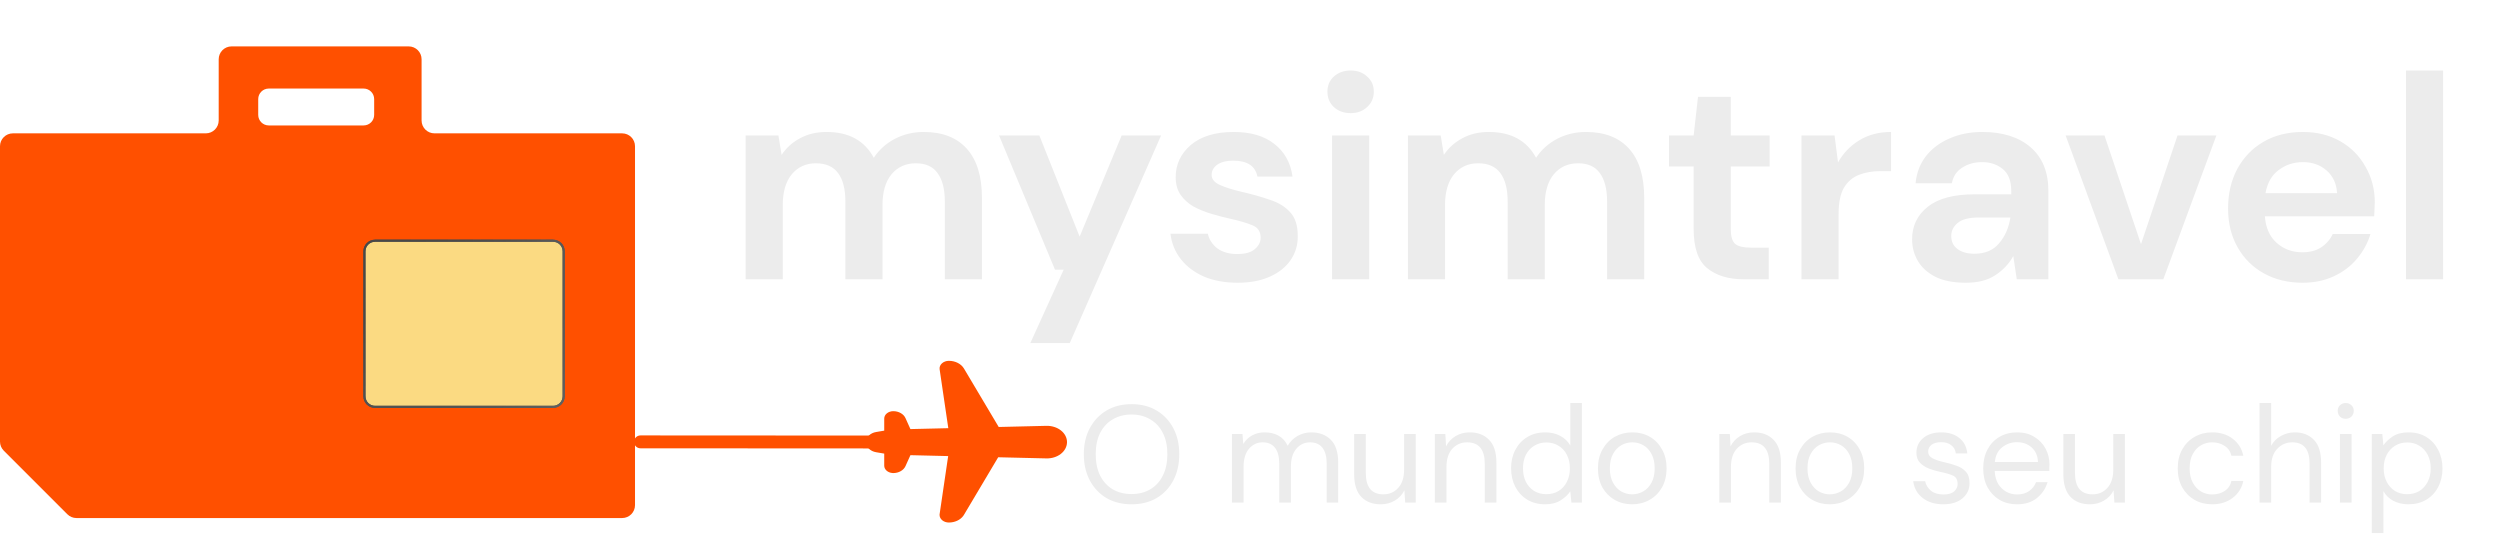
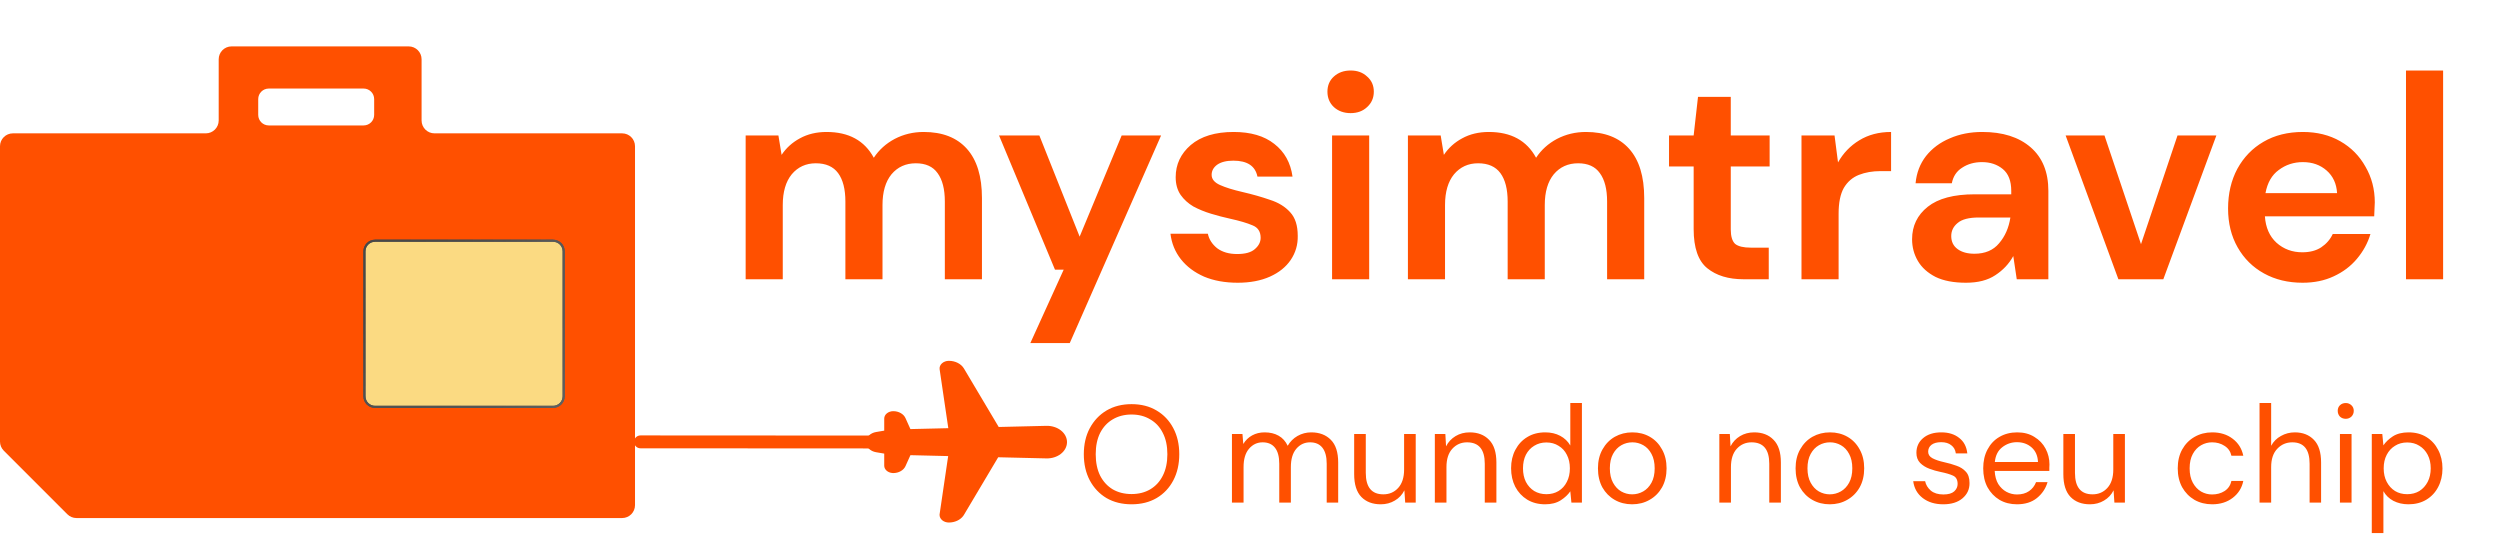
<svg xmlns="http://www.w3.org/2000/svg" width="188" height="41" viewBox="0 0 188 41" fill="none">
  <line x1="48.163" y1="33.228" x2="66.963" y2="33.239" stroke="#FF5000" stroke-width="0.969" stroke-linecap="round" />
-   <path d="M80.239 33.248C80.239 33.084 80.199 32.922 80.12 32.77C80.042 32.62 79.927 32.483 79.782 32.369C79.637 32.254 79.466 32.165 79.278 32.106C79.09 32.046 78.889 32.018 78.688 32.023L75.103 32.109L72.489 27.712C72.279 27.359 71.838 27.134 71.355 27.134C71.256 27.134 71.158 27.151 71.068 27.184C70.978 27.217 70.897 27.266 70.831 27.326C70.765 27.386 70.716 27.457 70.687 27.534C70.657 27.611 70.648 27.692 70.66 27.772L71.312 32.199L68.463 32.267L68.092 31.441C68.024 31.289 67.899 31.157 67.735 31.064C67.571 30.97 67.376 30.92 67.176 30.92C67.086 30.92 66.998 30.934 66.915 30.962C66.832 30.99 66.757 31.031 66.694 31.083C66.63 31.134 66.58 31.195 66.546 31.263C66.512 31.33 66.494 31.402 66.494 31.475V32.384L65.881 32.488C65.667 32.524 65.474 32.619 65.335 32.758C65.197 32.896 65.122 33.069 65.122 33.247C65.122 33.426 65.197 33.599 65.335 33.737C65.474 33.875 65.667 33.971 65.881 34.007L66.494 34.111V35.02C66.494 35.303 66.754 35.536 67.091 35.57L67.176 35.575C67.376 35.575 67.571 35.525 67.734 35.431C67.898 35.338 68.023 35.207 68.092 35.054L68.464 34.229L71.302 34.297L70.66 38.657C70.658 38.668 70.657 38.679 70.656 38.691L70.655 38.724C70.655 39.039 70.969 39.294 71.355 39.294C71.798 39.294 72.205 39.105 72.432 38.802L72.489 38.716L75.064 34.386L78.689 34.472C79.088 34.482 79.476 34.362 79.766 34.139C80.057 33.916 80.227 33.608 80.238 33.283L80.239 33.248Z" fill="#FF5000" />
-   <path d="M56.073 21V10.185H58.537L58.776 11.646C59.125 11.123 59.583 10.709 60.15 10.404C60.731 10.084 61.4 9.924 62.156 9.924C63.828 9.924 65.012 10.571 65.71 11.864C66.102 11.268 66.626 10.796 67.28 10.447C67.948 10.098 68.675 9.924 69.46 9.924C70.87 9.924 71.953 10.345 72.709 11.188C73.465 12.032 73.843 13.267 73.843 14.895V21H71.052V15.157C71.052 14.226 70.87 13.514 70.507 13.02C70.158 12.526 69.613 12.279 68.871 12.279C68.116 12.279 67.505 12.555 67.04 13.107C66.589 13.659 66.364 14.43 66.364 15.418V21H63.573V15.157C63.573 14.226 63.392 13.514 63.028 13.02C62.665 12.526 62.105 12.279 61.349 12.279C60.608 12.279 60.005 12.555 59.54 13.107C59.089 13.659 58.864 14.43 58.864 15.418V21H56.073ZM77.482 25.797L79.989 20.28H79.335L75.127 10.185H78.158L81.189 17.795L84.35 10.185H87.315L80.447 25.797H77.482ZM93.077 21.262C92.118 21.262 91.275 21.109 90.548 20.804C89.821 20.484 89.24 20.048 88.804 19.496C88.368 18.943 88.106 18.304 88.019 17.577H90.832C90.919 17.998 91.151 18.362 91.529 18.667C91.922 18.958 92.423 19.103 93.034 19.103C93.644 19.103 94.087 18.98 94.364 18.733C94.654 18.485 94.8 18.202 94.8 17.882C94.8 17.417 94.596 17.105 94.189 16.945C93.782 16.77 93.215 16.603 92.489 16.443C92.023 16.341 91.551 16.218 91.071 16.072C90.592 15.927 90.148 15.745 89.741 15.527C89.349 15.295 89.029 15.004 88.782 14.655C88.535 14.292 88.411 13.848 88.411 13.325C88.411 12.366 88.789 11.559 89.545 10.905C90.316 10.251 91.391 9.924 92.772 9.924C94.051 9.924 95.069 10.222 95.824 10.818C96.595 11.414 97.053 12.235 97.198 13.282H94.56C94.4 12.482 93.797 12.082 92.75 12.082C92.227 12.082 91.82 12.184 91.529 12.388C91.253 12.591 91.115 12.846 91.115 13.151C91.115 13.471 91.326 13.725 91.747 13.914C92.169 14.103 92.728 14.277 93.426 14.437C94.182 14.612 94.872 14.808 95.497 15.026C96.137 15.229 96.646 15.542 97.024 15.963C97.401 16.37 97.591 16.959 97.591 17.73C97.605 18.398 97.431 19.001 97.067 19.539C96.704 20.077 96.181 20.498 95.497 20.804C94.814 21.109 94.007 21.262 93.077 21.262ZM101.567 8.507C101.058 8.507 100.637 8.354 100.303 8.049C99.983 7.744 99.823 7.358 99.823 6.893C99.823 6.428 99.983 6.05 100.303 5.759C100.637 5.454 101.058 5.302 101.567 5.302C102.076 5.302 102.49 5.454 102.81 5.759C103.144 6.05 103.311 6.428 103.311 6.893C103.311 7.358 103.144 7.744 102.81 8.049C102.49 8.354 102.076 8.507 101.567 8.507ZM100.172 21V10.185H102.963V21H100.172ZM105.876 21V10.185H108.339L108.579 11.646C108.928 11.123 109.386 10.709 109.953 10.404C110.534 10.084 111.203 9.924 111.959 9.924C113.63 9.924 114.815 10.571 115.513 11.864C115.905 11.268 116.428 10.796 117.083 10.447C117.751 10.098 118.478 9.924 119.263 9.924C120.673 9.924 121.756 10.345 122.512 11.188C123.267 12.032 123.645 13.267 123.645 14.895V21H120.854V15.157C120.854 14.226 120.673 13.514 120.309 13.02C119.961 12.526 119.415 12.279 118.674 12.279C117.918 12.279 117.308 12.555 116.843 13.107C116.392 13.659 116.167 14.43 116.167 15.418V21H113.376V15.157C113.376 14.226 113.194 13.514 112.831 13.02C112.467 12.526 111.908 12.279 111.152 12.279C110.411 12.279 109.807 12.555 109.342 13.107C108.892 13.659 108.666 14.43 108.666 15.418V21H105.876ZM131.113 21C129.98 21 129.071 20.724 128.388 20.172C127.705 19.619 127.363 18.638 127.363 17.228V12.518H125.51V10.185H127.363L127.69 7.286H130.154V10.185H133.076V12.518H130.154V17.25C130.154 17.773 130.263 18.137 130.481 18.34C130.714 18.529 131.106 18.623 131.659 18.623H133.01V21H131.113ZM135.472 21V10.185H137.958L138.219 12.213C138.612 11.515 139.142 10.963 139.811 10.556C140.494 10.135 141.293 9.924 142.209 9.924V12.867H141.424C140.814 12.867 140.269 12.962 139.789 13.151C139.309 13.34 138.931 13.667 138.655 14.132C138.394 14.597 138.263 15.244 138.263 16.072V21H135.472ZM147.845 21.262C146.915 21.262 146.152 21.116 145.556 20.826C144.96 20.52 144.516 20.121 144.226 19.626C143.935 19.132 143.79 18.587 143.79 17.991C143.79 16.988 144.182 16.174 144.967 15.549C145.752 14.924 146.929 14.612 148.499 14.612H151.246V14.35C151.246 13.609 151.036 13.064 150.614 12.715C150.192 12.366 149.669 12.191 149.044 12.191C148.477 12.191 147.983 12.329 147.562 12.606C147.14 12.867 146.878 13.26 146.777 13.783H144.051C144.124 12.998 144.386 12.315 144.836 11.734C145.301 11.152 145.897 10.709 146.624 10.404C147.351 10.084 148.165 9.924 149.066 9.924C150.607 9.924 151.82 10.309 152.707 11.079C153.594 11.85 154.037 12.94 154.037 14.35V21H151.661L151.399 19.256C151.079 19.837 150.629 20.317 150.047 20.695C149.48 21.073 148.746 21.262 147.845 21.262ZM148.477 19.081C149.277 19.081 149.894 18.82 150.331 18.296C150.781 17.773 151.065 17.126 151.181 16.356H148.804C148.063 16.356 147.532 16.494 147.213 16.77C146.893 17.032 146.733 17.359 146.733 17.751C146.733 18.173 146.893 18.5 147.213 18.733C147.532 18.965 147.954 19.081 148.477 19.081ZM159.303 21L155.334 10.185H158.256L161.003 18.362L163.751 10.185H166.672L162.682 21H159.303ZM173.155 21.262C172.065 21.262 171.098 21.029 170.255 20.564C169.412 20.099 168.75 19.445 168.271 18.602C167.791 17.759 167.551 16.785 167.551 15.68C167.551 14.561 167.784 13.565 168.249 12.693C168.729 11.821 169.383 11.145 170.211 10.665C171.054 10.171 172.043 9.924 173.177 9.924C174.238 9.924 175.175 10.156 175.989 10.622C176.803 11.087 177.435 11.726 177.886 12.54C178.351 13.34 178.584 14.234 178.584 15.222C178.584 15.382 178.577 15.549 178.562 15.724C178.562 15.898 178.555 16.08 178.54 16.269H170.32C170.378 17.112 170.669 17.773 171.192 18.253C171.73 18.733 172.377 18.972 173.133 18.972C173.7 18.972 174.172 18.849 174.55 18.602C174.943 18.34 175.233 18.006 175.422 17.599H178.257C178.053 18.282 177.712 18.907 177.232 19.474C176.767 20.026 176.185 20.462 175.488 20.782C174.805 21.102 174.027 21.262 173.155 21.262ZM173.177 12.191C172.493 12.191 171.89 12.388 171.367 12.78C170.844 13.158 170.509 13.739 170.364 14.524H175.749C175.706 13.812 175.444 13.245 174.964 12.824C174.485 12.402 173.889 12.191 173.177 12.191ZM180.931 21V5.302H183.722V21H180.931Z" fill="#ECECEC" />
-   <path d="M85.092 37.923C84.378 37.923 83.75 37.767 83.209 37.455C82.675 37.136 82.256 36.692 81.951 36.123C81.653 35.554 81.503 34.899 81.503 34.157C81.503 33.415 81.653 32.763 81.951 32.202C82.256 31.633 82.675 31.189 83.209 30.87C83.75 30.551 84.378 30.392 85.092 30.392C85.813 30.392 86.441 30.551 86.975 30.87C87.516 31.189 87.935 31.633 88.234 32.202C88.532 32.763 88.681 33.415 88.681 34.157C88.681 34.899 88.532 35.554 88.234 36.123C87.935 36.692 87.516 37.136 86.975 37.455C86.441 37.767 85.813 37.923 85.092 37.923ZM85.092 37.153C85.626 37.153 86.094 37.035 86.496 36.799C86.906 36.556 87.221 36.213 87.443 35.769C87.672 35.319 87.786 34.781 87.786 34.157C87.786 33.533 87.672 32.999 87.443 32.555C87.221 32.111 86.906 31.771 86.496 31.536C86.094 31.293 85.626 31.172 85.092 31.172C84.558 31.172 84.087 31.293 83.677 31.536C83.275 31.771 82.96 32.111 82.731 32.555C82.509 32.999 82.398 33.533 82.398 34.157C82.398 34.781 82.509 35.319 82.731 35.769C82.96 36.213 83.275 36.556 83.677 36.799C84.087 37.035 84.558 37.153 85.092 37.153ZM92.642 37.798V32.638H93.433L93.495 33.387C93.662 33.11 93.884 32.895 94.161 32.742C94.438 32.59 94.75 32.514 95.097 32.514C95.506 32.514 95.856 32.597 96.148 32.763C96.446 32.93 96.675 33.183 96.834 33.523C97.015 33.211 97.261 32.964 97.573 32.784C97.892 32.604 98.235 32.514 98.603 32.514C99.22 32.514 99.712 32.701 100.08 33.075C100.447 33.443 100.631 34.011 100.631 34.781V37.798H99.768V34.875C99.768 34.341 99.66 33.939 99.445 33.668C99.23 33.398 98.922 33.263 98.519 33.263C98.103 33.263 97.757 33.425 97.479 33.751C97.209 34.07 97.074 34.528 97.074 35.124V37.798H96.2V34.875C96.2 34.341 96.092 33.939 95.877 33.668C95.662 33.398 95.354 33.263 94.952 33.263C94.542 33.263 94.199 33.425 93.922 33.751C93.651 34.07 93.516 34.528 93.516 35.124V37.798H92.642ZM103.83 37.923C103.22 37.923 102.734 37.739 102.374 37.371C102.013 36.997 101.833 36.425 101.833 35.655V32.638H102.707V35.561C102.707 36.636 103.147 37.174 104.028 37.174C104.479 37.174 104.85 37.014 105.141 36.695C105.439 36.369 105.588 35.908 105.588 35.312V32.638H106.462V37.798H105.671L105.609 36.872C105.449 37.198 105.21 37.455 104.891 37.642C104.579 37.829 104.225 37.923 103.83 37.923ZM107.9 37.798V32.638H108.691L108.743 33.564C108.909 33.238 109.148 32.982 109.46 32.794C109.773 32.607 110.126 32.514 110.521 32.514C111.132 32.514 111.617 32.701 111.978 33.075C112.345 33.443 112.529 34.011 112.529 34.781V37.798H111.655V34.875C111.655 33.8 111.211 33.263 110.324 33.263C109.88 33.263 109.509 33.425 109.211 33.751C108.92 34.07 108.774 34.528 108.774 35.124V37.798H107.9ZM116.193 37.923C115.68 37.923 115.229 37.805 114.841 37.569C114.46 37.333 114.162 37.011 113.947 36.602C113.738 36.193 113.634 35.728 113.634 35.208C113.634 34.688 113.742 34.226 113.957 33.824C114.172 33.415 114.47 33.096 114.852 32.867C115.233 32.632 115.684 32.514 116.204 32.514C116.627 32.514 117.001 32.6 117.327 32.774C117.653 32.947 117.906 33.19 118.087 33.502V30.308H118.96V37.798H118.17L118.087 36.945C117.92 37.194 117.681 37.42 117.369 37.621C117.057 37.822 116.665 37.923 116.193 37.923ZM116.287 37.163C116.634 37.163 116.939 37.084 117.202 36.924C117.473 36.758 117.681 36.529 117.827 36.237C117.979 35.946 118.055 35.606 118.055 35.218C118.055 34.83 117.979 34.49 117.827 34.199C117.681 33.907 117.473 33.682 117.202 33.523C116.939 33.356 116.634 33.273 116.287 33.273C115.947 33.273 115.642 33.356 115.372 33.523C115.108 33.682 114.9 33.907 114.747 34.199C114.602 34.49 114.529 34.83 114.529 35.218C114.529 35.606 114.602 35.946 114.747 36.237C114.9 36.529 115.108 36.758 115.372 36.924C115.642 37.084 115.947 37.163 116.287 37.163ZM122.736 37.923C122.25 37.923 121.813 37.812 121.425 37.59C121.037 37.368 120.728 37.056 120.499 36.654C120.277 36.245 120.166 35.766 120.166 35.218C120.166 34.67 120.281 34.195 120.51 33.793C120.738 33.384 121.047 33.068 121.435 32.846C121.831 32.624 122.271 32.514 122.756 32.514C123.242 32.514 123.679 32.624 124.067 32.846C124.455 33.068 124.761 33.384 124.982 33.793C125.211 34.195 125.326 34.67 125.326 35.218C125.326 35.766 125.211 36.245 124.982 36.654C124.754 37.056 124.442 37.368 124.046 37.59C123.658 37.812 123.221 37.923 122.736 37.923ZM122.736 37.174C123.034 37.174 123.311 37.101 123.568 36.955C123.824 36.81 124.032 36.591 124.192 36.3C124.351 36.009 124.431 35.648 124.431 35.218C124.431 34.788 124.351 34.428 124.192 34.136C124.039 33.845 123.835 33.627 123.578 33.481C123.322 33.335 123.048 33.263 122.756 33.263C122.458 33.263 122.181 33.335 121.924 33.481C121.668 33.627 121.46 33.845 121.3 34.136C121.141 34.428 121.061 34.788 121.061 35.218C121.061 35.648 121.141 36.009 121.3 36.3C121.46 36.591 121.664 36.81 121.914 36.955C122.17 37.101 122.444 37.174 122.736 37.174ZM129.294 37.798V32.638H130.084L130.136 33.564C130.303 33.238 130.542 32.982 130.854 32.794C131.166 32.607 131.52 32.514 131.915 32.514C132.525 32.514 133.011 32.701 133.371 33.075C133.739 33.443 133.923 34.011 133.923 34.781V37.798H133.049V34.875C133.049 33.8 132.605 33.263 131.717 33.263C131.273 33.263 130.902 33.425 130.604 33.751C130.313 34.07 130.167 34.528 130.167 35.124V37.798H129.294ZM137.597 37.923C137.112 37.923 136.675 37.812 136.287 37.59C135.898 37.368 135.59 37.056 135.361 36.654C135.139 36.245 135.028 35.766 135.028 35.218C135.028 34.67 135.142 34.195 135.371 33.793C135.6 33.384 135.909 33.068 136.297 32.846C136.692 32.624 137.133 32.514 137.618 32.514C138.104 32.514 138.54 32.624 138.929 32.846C139.317 33.068 139.622 33.384 139.844 33.793C140.073 34.195 140.187 34.67 140.187 35.218C140.187 35.766 140.073 36.245 139.844 36.654C139.615 37.056 139.303 37.368 138.908 37.59C138.52 37.812 138.083 37.923 137.597 37.923ZM137.597 37.174C137.895 37.174 138.173 37.101 138.429 36.955C138.686 36.81 138.894 36.591 139.054 36.3C139.213 36.009 139.293 35.648 139.293 35.218C139.293 34.788 139.213 34.428 139.054 34.136C138.901 33.845 138.696 33.627 138.44 33.481C138.183 33.335 137.909 33.263 137.618 33.263C137.32 33.263 137.042 33.335 136.786 33.481C136.529 33.627 136.321 33.845 136.162 34.136C136.002 34.428 135.923 34.788 135.923 35.218C135.923 35.648 136.002 36.009 136.162 36.3C136.321 36.591 136.526 36.81 136.776 36.955C137.032 37.101 137.306 37.174 137.597 37.174ZM146.132 37.923C145.514 37.923 145.001 37.767 144.592 37.455C144.183 37.142 143.944 36.719 143.874 36.185H144.769C144.824 36.456 144.967 36.692 145.195 36.893C145.431 37.087 145.747 37.184 146.142 37.184C146.51 37.184 146.78 37.108 146.953 36.955C147.127 36.796 147.213 36.608 147.213 36.394C147.213 36.081 147.099 35.873 146.87 35.769C146.648 35.665 146.333 35.572 145.924 35.489C145.646 35.433 145.369 35.353 145.091 35.249C144.814 35.145 144.582 35 144.395 34.812C144.207 34.618 144.114 34.365 144.114 34.053C144.114 33.602 144.28 33.235 144.613 32.95C144.953 32.659 145.41 32.514 145.986 32.514C146.534 32.514 146.981 32.652 147.328 32.93C147.682 33.2 147.886 33.588 147.942 34.095H147.078C147.044 33.831 146.929 33.627 146.735 33.481C146.548 33.328 146.295 33.252 145.976 33.252C145.664 33.252 145.421 33.318 145.247 33.45C145.081 33.581 144.998 33.755 144.998 33.97C144.998 34.178 145.105 34.341 145.32 34.459C145.542 34.577 145.84 34.677 146.215 34.76C146.534 34.83 146.836 34.916 147.12 35.02C147.411 35.118 147.647 35.267 147.827 35.468C148.014 35.662 148.108 35.946 148.108 36.321C148.115 36.785 147.938 37.17 147.578 37.475C147.224 37.774 146.742 37.923 146.132 37.923ZM151.676 37.923C151.184 37.923 150.747 37.812 150.365 37.59C149.984 37.361 149.682 37.045 149.46 36.643C149.245 36.241 149.138 35.766 149.138 35.218C149.138 34.677 149.245 34.206 149.46 33.803C149.675 33.394 149.974 33.079 150.355 32.857C150.743 32.628 151.191 32.514 151.697 32.514C152.196 32.514 152.626 32.628 152.987 32.857C153.354 33.079 153.635 33.373 153.829 33.741C154.023 34.109 154.121 34.504 154.121 34.927C154.121 35.003 154.117 35.079 154.11 35.156C154.11 35.232 154.11 35.319 154.11 35.416H150.001C150.022 35.811 150.112 36.14 150.272 36.404C150.438 36.661 150.643 36.855 150.885 36.986C151.135 37.118 151.399 37.184 151.676 37.184C152.037 37.184 152.338 37.101 152.581 36.934C152.824 36.768 153.001 36.543 153.112 36.258H153.975C153.836 36.737 153.569 37.136 153.174 37.455C152.786 37.767 152.286 37.923 151.676 37.923ZM151.676 33.252C151.26 33.252 150.889 33.38 150.563 33.637C150.244 33.887 150.06 34.254 150.012 34.74H153.257C153.236 34.275 153.077 33.911 152.779 33.647C152.48 33.384 152.113 33.252 151.676 33.252ZM157.161 37.923C156.551 37.923 156.066 37.739 155.705 37.371C155.345 36.997 155.164 36.425 155.164 35.655V32.638H156.038V35.561C156.038 36.636 156.478 37.174 157.359 37.174C157.81 37.174 158.181 37.014 158.472 36.695C158.77 36.369 158.919 35.908 158.919 35.312V32.638H159.793V37.798H159.003L158.94 36.872C158.781 37.198 158.541 37.455 158.222 37.642C157.91 37.829 157.557 37.923 157.161 37.923ZM166.356 37.923C165.864 37.923 165.42 37.812 165.025 37.59C164.636 37.361 164.328 37.045 164.099 36.643C163.877 36.234 163.766 35.759 163.766 35.218C163.766 34.677 163.877 34.206 164.099 33.803C164.328 33.394 164.636 33.079 165.025 32.857C165.42 32.628 165.864 32.514 166.356 32.514C166.966 32.514 167.479 32.673 167.896 32.992C168.319 33.311 168.586 33.737 168.697 34.272H167.802C167.733 33.953 167.563 33.706 167.292 33.533C167.022 33.353 166.706 33.263 166.346 33.263C166.054 33.263 165.78 33.335 165.524 33.481C165.267 33.627 165.059 33.845 164.9 34.136C164.74 34.428 164.66 34.788 164.66 35.218C164.66 35.648 164.74 36.009 164.9 36.3C165.059 36.591 165.267 36.813 165.524 36.966C165.78 37.111 166.054 37.184 166.346 37.184C166.706 37.184 167.022 37.097 167.292 36.924C167.563 36.744 167.733 36.491 167.802 36.165H168.697C168.593 36.685 168.329 37.108 167.906 37.434C167.483 37.76 166.966 37.923 166.356 37.923ZM169.917 37.798V30.308H170.791V33.523C170.964 33.204 171.21 32.957 171.529 32.784C171.848 32.604 172.195 32.514 172.569 32.514C173.166 32.514 173.644 32.701 174.005 33.075C174.365 33.443 174.546 34.011 174.546 34.781V37.798H173.682V34.875C173.682 33.8 173.249 33.263 172.382 33.263C171.931 33.263 171.553 33.425 171.248 33.751C170.943 34.07 170.791 34.528 170.791 35.124V37.798H169.917ZM176.4 31.494C176.227 31.494 176.081 31.439 175.963 31.328C175.852 31.21 175.797 31.064 175.797 30.891C175.797 30.724 175.852 30.586 175.963 30.475C176.081 30.364 176.227 30.308 176.4 30.308C176.567 30.308 176.709 30.364 176.827 30.475C176.944 30.586 177.003 30.724 177.003 30.891C177.003 31.064 176.944 31.21 176.827 31.328C176.709 31.439 176.567 31.494 176.4 31.494ZM175.963 37.798V32.638H176.837V37.798H175.963ZM178.358 40.086V32.638H179.149L179.232 33.491C179.399 33.242 179.634 33.016 179.94 32.815C180.252 32.614 180.647 32.514 181.125 32.514C181.639 32.514 182.086 32.632 182.467 32.867C182.849 33.103 183.143 33.425 183.351 33.835C183.566 34.244 183.674 34.708 183.674 35.228C183.674 35.749 183.566 36.213 183.351 36.622C183.143 37.025 182.845 37.344 182.457 37.579C182.075 37.808 181.628 37.923 181.115 37.923C180.692 37.923 180.314 37.836 179.981 37.663C179.655 37.489 179.406 37.246 179.232 36.934V40.086H178.358ZM181.021 37.163C181.368 37.163 181.673 37.084 181.937 36.924C182.2 36.758 182.408 36.529 182.561 36.237C182.713 35.946 182.79 35.606 182.79 35.218C182.79 34.83 182.713 34.49 182.561 34.199C182.408 33.907 182.2 33.682 181.937 33.523C181.673 33.356 181.368 33.273 181.021 33.273C180.675 33.273 180.369 33.356 180.106 33.523C179.842 33.682 179.634 33.907 179.482 34.199C179.329 34.49 179.253 34.83 179.253 35.218C179.253 35.606 179.329 35.946 179.482 36.237C179.634 36.529 179.842 36.758 180.106 36.924C180.369 37.084 180.675 37.163 181.021 37.163Z" fill="#ECECEC" />
+   <path d="M80.239 33.248C80.239 33.084 80.199 32.922 80.12 32.77C80.041 32.62 79.927 32.483 79.782 32.369C79.637 32.254 79.466 32.165 79.278 32.106C79.09 32.046 78.889 32.018 78.688 32.023L75.103 32.109L72.489 27.712C72.279 27.359 71.838 27.134 71.355 27.134C71.256 27.134 71.158 27.151 71.068 27.184C70.978 27.217 70.897 27.266 70.831 27.326C70.765 27.386 70.716 27.457 70.687 27.534C70.657 27.611 70.648 27.692 70.66 27.772L71.312 32.199L68.463 32.267L68.092 31.441C68.024 31.289 67.899 31.157 67.735 31.064C67.571 30.97 67.376 30.92 67.176 30.92C67.086 30.92 66.998 30.934 66.915 30.962C66.832 30.99 66.757 31.031 66.694 31.083C66.63 31.134 66.58 31.195 66.546 31.263C66.512 31.33 66.494 31.402 66.494 31.475V32.384L65.881 32.488C65.666 32.524 65.474 32.619 65.335 32.758C65.197 32.896 65.122 33.069 65.122 33.247C65.122 33.426 65.197 33.599 65.335 33.737C65.474 33.875 65.666 33.971 65.881 34.007L66.494 34.111V35.02C66.494 35.303 66.754 35.536 67.09 35.57L67.176 35.575C67.376 35.575 67.571 35.525 67.734 35.431C67.898 35.338 68.023 35.207 68.092 35.054L68.464 34.229L71.302 34.297L70.66 38.657C70.658 38.668 70.657 38.679 70.656 38.691L70.655 38.724C70.655 39.039 70.969 39.294 71.355 39.294C71.798 39.294 72.205 39.105 72.432 38.802L72.489 38.716L75.064 34.386L78.689 34.472C79.088 34.482 79.476 34.362 79.766 34.139C80.057 33.916 80.227 33.608 80.238 33.283L80.239 33.248Z" fill="#FF5000" />
+   <path d="M56.073 21V10.185H58.536L58.776 11.646C59.125 11.123 59.583 10.709 60.15 10.404C60.731 10.084 61.4 9.924 62.156 9.924C63.828 9.924 65.012 10.571 65.71 11.864C66.102 11.268 66.626 10.796 67.28 10.447C67.948 10.098 68.675 9.924 69.46 9.924C70.87 9.924 71.953 10.345 72.709 11.188C73.465 12.032 73.843 13.267 73.843 14.895V21H71.052V15.157C71.052 14.226 70.87 13.514 70.507 13.02C70.158 12.526 69.613 12.279 68.871 12.279C68.115 12.279 67.505 12.555 67.04 13.107C66.589 13.659 66.364 14.43 66.364 15.418V21H63.573V15.157C63.573 14.226 63.391 13.514 63.028 13.02C62.665 12.526 62.105 12.279 61.349 12.279C60.608 12.279 60.005 12.555 59.539 13.107C59.089 13.659 58.864 14.43 58.864 15.418V21H56.073ZM77.482 25.797L79.989 20.28H79.335L75.127 10.185H78.158L81.189 17.795L84.35 10.185H87.315L80.447 25.797H77.482ZM93.077 21.262C92.118 21.262 91.275 21.109 90.548 20.804C89.821 20.484 89.24 20.048 88.804 19.496C88.368 18.943 88.106 18.304 88.019 17.577H90.831C90.919 17.998 91.151 18.362 91.529 18.667C91.921 18.958 92.423 19.103 93.034 19.103C93.644 19.103 94.087 18.98 94.364 18.733C94.654 18.485 94.8 18.202 94.8 17.882C94.8 17.417 94.596 17.105 94.189 16.945C93.782 16.77 93.215 16.603 92.488 16.443C92.023 16.341 91.551 16.218 91.071 16.072C90.591 15.927 90.148 15.745 89.741 15.527C89.349 15.295 89.029 15.004 88.782 14.655C88.535 14.292 88.411 13.848 88.411 13.325C88.411 12.366 88.789 11.559 89.545 10.905C90.315 10.251 91.391 9.924 92.772 9.924C94.051 9.924 95.069 10.222 95.824 10.818C96.595 11.414 97.053 12.235 97.198 13.282H94.56C94.4 12.482 93.797 12.082 92.75 12.082C92.227 12.082 91.82 12.184 91.529 12.388C91.253 12.591 91.115 12.846 91.115 13.151C91.115 13.471 91.326 13.725 91.747 13.914C92.169 14.103 92.728 14.277 93.426 14.437C94.182 14.612 94.872 14.808 95.497 15.026C96.137 15.229 96.646 15.542 97.023 15.963C97.401 16.37 97.59 16.959 97.59 17.73C97.605 18.398 97.43 19.001 97.067 19.539C96.704 20.077 96.18 20.498 95.497 20.804C94.814 21.109 94.007 21.262 93.077 21.262ZM101.567 8.507C101.058 8.507 100.637 8.354 100.303 8.049C99.983 7.744 99.823 7.358 99.823 6.893C99.823 6.428 99.983 6.05 100.303 5.759C100.637 5.454 101.058 5.302 101.567 5.302C102.076 5.302 102.49 5.454 102.81 5.759C103.144 6.05 103.311 6.428 103.311 6.893C103.311 7.358 103.144 7.744 102.81 8.049C102.49 8.354 102.076 8.507 101.567 8.507ZM100.172 21V10.185H102.963V21H100.172ZM105.875 21V10.185H108.339L108.579 11.646C108.928 11.123 109.386 10.709 109.953 10.404C110.534 10.084 111.203 9.924 111.959 9.924C113.63 9.924 114.815 10.571 115.513 11.864C115.905 11.268 116.428 10.796 117.082 10.447C117.751 10.098 118.478 9.924 119.263 9.924C120.673 9.924 121.756 10.345 122.511 11.188C123.267 12.032 123.645 13.267 123.645 14.895V21H120.854V15.157C120.854 14.226 120.673 13.514 120.309 13.02C119.96 12.526 119.415 12.279 118.674 12.279C117.918 12.279 117.308 12.555 116.843 13.107C116.392 13.659 116.167 14.43 116.167 15.418V21H113.376V15.157C113.376 14.226 113.194 13.514 112.831 13.02C112.467 12.526 111.908 12.279 111.152 12.279C110.411 12.279 109.807 12.555 109.342 13.107C108.892 13.659 108.666 14.43 108.666 15.418V21H105.875ZM131.113 21C129.98 21 129.071 20.724 128.388 20.172C127.705 19.619 127.363 18.638 127.363 17.228V12.518H125.51V10.185H127.363L127.69 7.286H130.154V10.185H133.076V12.518H130.154V17.25C130.154 17.773 130.263 18.137 130.481 18.34C130.714 18.529 131.106 18.623 131.658 18.623H133.01V21H131.113ZM135.472 21V10.185H137.957L138.219 12.213C138.611 11.515 139.142 10.963 139.811 10.556C140.494 10.135 141.293 9.924 142.209 9.924V12.867H141.424C140.814 12.867 140.269 12.962 139.789 13.151C139.309 13.34 138.931 13.667 138.655 14.132C138.393 14.597 138.263 15.244 138.263 16.072V21H135.472ZM147.845 21.262C146.915 21.262 146.151 21.116 145.556 20.826C144.96 20.52 144.516 20.121 144.226 19.626C143.935 19.132 143.789 18.587 143.789 17.991C143.789 16.988 144.182 16.174 144.967 15.549C145.752 14.924 146.929 14.612 148.499 14.612H151.246V14.35C151.246 13.609 151.035 13.064 150.614 12.715C150.192 12.366 149.669 12.191 149.044 12.191C148.477 12.191 147.983 12.329 147.561 12.606C147.14 12.867 146.878 13.26 146.776 13.783H144.051C144.124 12.998 144.385 12.315 144.836 11.734C145.301 11.152 145.897 10.709 146.624 10.404C147.351 10.084 148.165 9.924 149.066 9.924C150.607 9.924 151.82 10.309 152.707 11.079C153.594 11.85 154.037 12.94 154.037 14.35V21H151.66L151.399 19.256C151.079 19.837 150.628 20.317 150.047 20.695C149.48 21.073 148.746 21.262 147.845 21.262ZM148.477 19.081C149.277 19.081 149.894 18.82 150.33 18.296C150.781 17.773 151.064 17.126 151.181 16.356H148.804C148.063 16.356 147.532 16.494 147.213 16.77C146.893 17.032 146.733 17.359 146.733 17.751C146.733 18.173 146.893 18.5 147.213 18.733C147.532 18.965 147.954 19.081 148.477 19.081ZM159.303 21L155.334 10.185H158.256L161.003 18.362L163.75 10.185H166.672L162.682 21H159.303ZM173.155 21.262C172.064 21.262 171.098 21.029 170.255 20.564C169.412 20.099 168.75 19.445 168.271 18.602C167.791 17.759 167.551 16.785 167.551 15.68C167.551 14.561 167.784 13.565 168.249 12.693C168.729 11.821 169.383 11.145 170.211 10.665C171.054 10.171 172.043 9.924 173.176 9.924C174.238 9.924 175.175 10.156 175.989 10.622C176.803 11.087 177.435 11.726 177.886 12.54C178.351 13.34 178.584 14.234 178.584 15.222C178.584 15.382 178.576 15.549 178.562 15.724C178.562 15.898 178.555 16.08 178.54 16.269H170.32C170.378 17.112 170.669 17.773 171.192 18.253C171.73 18.733 172.377 18.972 173.133 18.972C173.7 18.972 174.172 18.849 174.55 18.602C174.942 18.34 175.233 18.006 175.422 17.599H178.257C178.053 18.282 177.712 18.907 177.232 19.474C176.767 20.026 176.185 20.462 175.488 20.782C174.804 21.102 174.027 21.262 173.155 21.262ZM173.176 12.191C172.493 12.191 171.89 12.388 171.367 12.78C170.843 13.158 170.509 13.739 170.364 14.524H175.749C175.706 13.812 175.444 13.245 174.964 12.824C174.485 12.402 173.889 12.191 173.176 12.191ZM180.931 21V5.302H183.722V21H180.931Z" fill="#FF5000" />
+   <path d="M85.092 37.923C84.378 37.923 83.75 37.767 83.209 37.455C82.675 37.136 82.256 36.692 81.951 36.123C81.652 35.554 81.503 34.899 81.503 34.157C81.503 33.415 81.652 32.763 81.951 32.202C82.256 31.633 82.675 31.189 83.209 30.87C83.75 30.551 84.378 30.392 85.092 30.392C85.813 30.392 86.441 30.551 86.975 30.87C87.516 31.189 87.935 31.633 88.234 32.202C88.532 32.763 88.681 33.415 88.681 34.157C88.681 34.899 88.532 35.554 88.234 36.123C87.935 36.692 87.516 37.136 86.975 37.455C86.441 37.767 85.813 37.923 85.092 37.923ZM85.092 37.153C85.626 37.153 86.094 37.035 86.496 36.799C86.906 36.556 87.221 36.213 87.443 35.769C87.672 35.319 87.786 34.781 87.786 34.157C87.786 33.533 87.672 32.999 87.443 32.555C87.221 32.111 86.906 31.771 86.496 31.536C86.094 31.293 85.626 31.172 85.092 31.172C84.558 31.172 84.087 31.293 83.677 31.536C83.275 31.771 82.96 32.111 82.731 32.555C82.509 32.999 82.398 33.533 82.398 34.157C82.398 34.781 82.509 35.319 82.731 35.769C82.96 36.213 83.275 36.556 83.677 36.799C84.087 37.035 84.558 37.153 85.092 37.153ZM92.642 37.798V32.638H93.433L93.495 33.387C93.662 33.11 93.883 32.895 94.161 32.742C94.438 32.59 94.75 32.514 95.097 32.514C95.506 32.514 95.856 32.597 96.148 32.763C96.446 32.93 96.675 33.183 96.834 33.523C97.015 33.211 97.261 32.964 97.573 32.784C97.892 32.604 98.235 32.514 98.603 32.514C99.22 32.514 99.712 32.701 100.08 33.075C100.447 33.443 100.631 34.011 100.631 34.781V37.798H99.768V34.875C99.768 34.341 99.66 33.939 99.445 33.668C99.23 33.398 98.922 33.263 98.519 33.263C98.103 33.263 97.757 33.425 97.479 33.751C97.209 34.07 97.073 34.528 97.073 35.124V37.798H96.2V34.875C96.2 34.341 96.092 33.939 95.877 33.668C95.662 33.398 95.354 33.263 94.951 33.263C94.542 33.263 94.199 33.425 93.922 33.751C93.651 34.07 93.516 34.528 93.516 35.124V37.798H92.642ZM103.83 37.923C103.22 37.923 102.734 37.739 102.374 37.371C102.013 36.997 101.833 36.425 101.833 35.655V32.638H102.707V35.561C102.707 36.636 103.147 37.174 104.028 37.174C104.478 37.174 104.849 37.014 105.141 36.695C105.439 36.369 105.588 35.908 105.588 35.312V32.638H106.462V37.798H105.671L105.609 36.872C105.449 37.198 105.21 37.455 104.891 37.642C104.579 37.829 104.225 37.923 103.83 37.923ZM107.9 37.798V32.638H108.691L108.743 33.564C108.909 33.238 109.148 32.982 109.46 32.794C109.772 32.607 110.126 32.514 110.521 32.514C111.132 32.514 111.617 32.701 111.978 33.075C112.345 33.443 112.529 34.011 112.529 34.781V37.798H111.655V34.875C111.655 33.8 111.211 33.263 110.324 33.263C109.88 33.263 109.509 33.425 109.211 33.751C108.919 34.07 108.774 34.528 108.774 35.124V37.798H107.9ZM116.193 37.923C115.68 37.923 115.229 37.805 114.841 37.569C114.46 37.333 114.161 37.011 113.946 36.602C113.738 36.193 113.634 35.728 113.634 35.208C113.634 34.688 113.742 34.226 113.957 33.824C114.172 33.415 114.47 33.096 114.851 32.867C115.233 32.632 115.684 32.514 116.204 32.514C116.627 32.514 117.001 32.6 117.327 32.774C117.653 32.947 117.906 33.19 118.087 33.502V30.308H118.96V37.798H118.17L118.087 36.945C117.92 37.194 117.681 37.42 117.369 37.621C117.057 37.822 116.665 37.923 116.193 37.923ZM116.287 37.163C116.634 37.163 116.939 37.084 117.202 36.924C117.473 36.758 117.681 36.529 117.826 36.237C117.979 35.946 118.055 35.606 118.055 35.218C118.055 34.83 117.979 34.49 117.826 34.199C117.681 33.907 117.473 33.682 117.202 33.523C116.939 33.356 116.634 33.273 116.287 33.273C115.947 33.273 115.642 33.356 115.372 33.523C115.108 33.682 114.9 33.907 114.747 34.199C114.602 34.49 114.529 34.83 114.529 35.218C114.529 35.606 114.602 35.946 114.747 36.237C114.9 36.529 115.108 36.758 115.372 36.924C115.642 37.084 115.947 37.163 116.287 37.163ZM122.736 37.923C122.25 37.923 121.813 37.812 121.425 37.59C121.037 37.368 120.728 37.056 120.499 36.654C120.277 36.245 120.166 35.766 120.166 35.218C120.166 34.67 120.281 34.195 120.509 33.793C120.738 33.384 121.047 33.068 121.435 32.846C121.831 32.624 122.271 32.514 122.756 32.514C123.242 32.514 123.679 32.624 124.067 32.846C124.455 33.068 124.761 33.384 124.982 33.793C125.211 34.195 125.326 34.67 125.326 35.218C125.326 35.766 125.211 36.245 124.982 36.654C124.754 37.056 124.442 37.368 124.046 37.59C123.658 37.812 123.221 37.923 122.736 37.923ZM122.736 37.174C123.034 37.174 123.311 37.101 123.568 36.955C123.824 36.81 124.032 36.591 124.192 36.3C124.351 36.009 124.431 35.648 124.431 35.218C124.431 34.788 124.351 34.428 124.192 34.136C124.039 33.845 123.835 33.627 123.578 33.481C123.322 33.335 123.048 33.263 122.756 33.263C122.458 33.263 122.181 33.335 121.924 33.481C121.668 33.627 121.46 33.845 121.3 34.136C121.141 34.428 121.061 34.788 121.061 35.218C121.061 35.648 121.141 36.009 121.3 36.3C121.46 36.591 121.664 36.81 121.914 36.955C122.17 37.101 122.444 37.174 122.736 37.174ZM129.294 37.798V32.638H130.084L130.136 33.564C130.303 33.238 130.542 32.982 130.854 32.794C131.166 32.607 131.52 32.514 131.915 32.514C132.525 32.514 133.011 32.701 133.371 33.075C133.739 33.443 133.922 34.011 133.922 34.781V37.798H133.049V34.875C133.049 33.8 132.605 33.263 131.717 33.263C131.273 33.263 130.902 33.425 130.604 33.751C130.313 34.07 130.167 34.528 130.167 35.124V37.798H129.294ZM137.597 37.923C137.112 37.923 136.675 37.812 136.287 37.59C135.898 37.368 135.59 37.056 135.361 36.654C135.139 36.245 135.028 35.766 135.028 35.218C135.028 34.67 135.142 34.195 135.371 33.793C135.6 33.384 135.909 33.068 136.297 32.846C136.692 32.624 137.133 32.514 137.618 32.514C138.103 32.514 138.54 32.624 138.929 32.846C139.317 33.068 139.622 33.384 139.844 33.793C140.073 34.195 140.187 34.67 140.187 35.218C140.187 35.766 140.073 36.245 139.844 36.654C139.615 37.056 139.303 37.368 138.908 37.59C138.52 37.812 138.083 37.923 137.597 37.923ZM137.597 37.174C137.895 37.174 138.173 37.101 138.429 36.955C138.686 36.81 138.894 36.591 139.054 36.3C139.213 36.009 139.293 35.648 139.293 35.218C139.293 34.788 139.213 34.428 139.054 34.136C138.901 33.845 138.696 33.627 138.44 33.481C138.183 33.335 137.909 33.263 137.618 33.263C137.32 33.263 137.042 33.335 136.786 33.481C136.529 33.627 136.321 33.845 136.162 34.136C136.002 34.428 135.922 34.788 135.922 35.218C135.922 35.648 136.002 36.009 136.162 36.3C136.321 36.591 136.526 36.81 136.775 36.955C137.032 37.101 137.306 37.174 137.597 37.174ZM146.132 37.923C145.514 37.923 145.001 37.767 144.592 37.455C144.183 37.142 143.944 36.719 143.874 36.185H144.769C144.824 36.456 144.967 36.692 145.195 36.893C145.431 37.087 145.747 37.184 146.142 37.184C146.51 37.184 146.78 37.108 146.953 36.955C147.127 36.796 147.213 36.608 147.213 36.394C147.213 36.081 147.099 35.873 146.87 35.769C146.648 35.665 146.333 35.572 145.924 35.489C145.646 35.433 145.369 35.353 145.091 35.249C144.814 35.145 144.582 35 144.394 34.812C144.207 34.618 144.114 34.365 144.114 34.053C144.114 33.602 144.28 33.235 144.613 32.95C144.953 32.659 145.41 32.514 145.986 32.514C146.534 32.514 146.981 32.652 147.328 32.93C147.682 33.2 147.886 33.588 147.942 34.095H147.078C147.044 33.831 146.929 33.627 146.735 33.481C146.548 33.328 146.295 33.252 145.976 33.252C145.664 33.252 145.421 33.318 145.247 33.45C145.081 33.581 144.998 33.755 144.998 33.97C144.998 34.178 145.105 34.341 145.32 34.459C145.542 34.577 145.84 34.677 146.215 34.76C146.534 34.83 146.835 34.916 147.12 35.02C147.411 35.118 147.647 35.267 147.827 35.468C148.014 35.662 148.108 35.946 148.108 36.321C148.115 36.785 147.938 37.17 147.578 37.475C147.224 37.774 146.742 37.923 146.132 37.923ZM151.676 37.923C151.184 37.923 150.747 37.812 150.365 37.59C149.984 37.361 149.682 37.045 149.46 36.643C149.245 36.241 149.138 35.766 149.138 35.218C149.138 34.677 149.245 34.206 149.46 33.803C149.675 33.394 149.973 33.079 150.355 32.857C150.743 32.628 151.191 32.514 151.697 32.514C152.196 32.514 152.626 32.628 152.987 32.857C153.354 33.079 153.635 33.373 153.829 33.741C154.023 34.109 154.12 34.504 154.12 34.927C154.12 35.003 154.117 35.079 154.11 35.156C154.11 35.232 154.11 35.319 154.11 35.416H150.001C150.022 35.811 150.112 36.14 150.272 36.404C150.438 36.661 150.643 36.855 150.885 36.986C151.135 37.118 151.399 37.184 151.676 37.184C152.037 37.184 152.338 37.101 152.581 36.934C152.824 36.768 153 36.543 153.111 36.258H153.975C153.836 36.737 153.569 37.136 153.174 37.455C152.786 37.767 152.286 37.923 151.676 37.923ZM151.676 33.252C151.26 33.252 150.889 33.38 150.563 33.637C150.244 33.887 150.06 34.254 150.012 34.74H153.257C153.236 34.275 153.077 33.911 152.779 33.647C152.48 33.384 152.113 33.252 151.676 33.252ZM157.161 37.923C156.551 37.923 156.066 37.739 155.705 37.371C155.344 36.997 155.164 36.425 155.164 35.655V32.638H156.038V35.561C156.038 36.636 156.478 37.174 157.359 37.174C157.81 37.174 158.181 37.014 158.472 36.695C158.77 36.369 158.919 35.908 158.919 35.312V32.638H159.793V37.798H159.003L158.94 36.872C158.781 37.198 158.541 37.455 158.222 37.642C157.91 37.829 157.557 37.923 157.161 37.923ZM166.356 37.923C165.864 37.923 165.42 37.812 165.025 37.59C164.636 37.361 164.328 37.045 164.099 36.643C163.877 36.234 163.766 35.759 163.766 35.218C163.766 34.677 163.877 34.206 164.099 33.803C164.328 33.394 164.636 33.079 165.025 32.857C165.42 32.628 165.864 32.514 166.356 32.514C166.966 32.514 167.479 32.673 167.895 32.992C168.319 33.311 168.586 33.737 168.696 34.272H167.802C167.733 33.953 167.563 33.706 167.292 33.533C167.022 33.353 166.706 33.263 166.346 33.263C166.054 33.263 165.78 33.335 165.524 33.481C165.267 33.627 165.059 33.845 164.9 34.136C164.74 34.428 164.66 34.788 164.66 35.218C164.66 35.648 164.74 36.009 164.9 36.3C165.059 36.591 165.267 36.813 165.524 36.966C165.78 37.111 166.054 37.184 166.346 37.184C166.706 37.184 167.022 37.097 167.292 36.924C167.563 36.744 167.733 36.491 167.802 36.165H168.696C168.592 36.685 168.329 37.108 167.906 37.434C167.483 37.76 166.966 37.923 166.356 37.923ZM169.917 37.798V30.308H170.791V33.523C170.964 33.204 171.21 32.957 171.529 32.784C171.848 32.604 172.195 32.514 172.569 32.514C173.166 32.514 173.644 32.701 174.005 33.075C174.365 33.443 174.546 34.011 174.546 34.781V37.798H173.682V34.875C173.682 33.8 173.249 33.263 172.382 33.263C171.931 33.263 171.553 33.425 171.248 33.751C170.943 34.07 170.791 34.528 170.791 35.124V37.798H169.917ZM176.4 31.494C176.227 31.494 176.081 31.439 175.963 31.328C175.852 31.21 175.797 31.064 175.797 30.891C175.797 30.724 175.852 30.586 175.963 30.475C176.081 30.364 176.227 30.308 176.4 30.308C176.566 30.308 176.709 30.364 176.827 30.475C176.944 30.586 177.003 30.724 177.003 30.891C177.003 31.064 176.944 31.21 176.827 31.328C176.709 31.439 176.566 31.494 176.4 31.494ZM175.963 37.798V32.638H176.837V37.798H175.963ZM178.358 40.086V32.638H179.149L179.232 33.491C179.399 33.242 179.634 33.016 179.939 32.815C180.252 32.614 180.647 32.514 181.125 32.514C181.638 32.514 182.086 32.632 182.467 32.867C182.849 33.103 183.143 33.425 183.351 33.835C183.566 34.244 183.674 34.708 183.674 35.228C183.674 35.749 183.566 36.213 183.351 36.622C183.143 37.025 182.845 37.344 182.457 37.579C182.075 37.808 181.628 37.923 181.115 37.923C180.692 37.923 180.314 37.836 179.981 37.663C179.655 37.489 179.405 37.246 179.232 36.934V40.086H178.358ZM181.021 37.163C181.368 37.163 181.673 37.084 181.937 36.924C182.2 36.758 182.408 36.529 182.561 36.237C182.713 35.946 182.79 35.606 182.79 35.218C182.79 34.83 182.713 34.49 182.561 34.199C182.408 33.907 182.2 33.682 181.937 33.523C181.673 33.356 181.368 33.273 181.021 33.273C180.675 33.273 180.369 33.356 180.106 33.523C179.842 33.682 179.634 33.907 179.482 34.199C179.329 34.49 179.253 34.83 179.253 35.218C179.253 35.606 179.329 35.946 179.482 36.237C179.634 36.529 179.842 36.758 180.106 36.924C180.369 37.084 180.675 37.163 181.021 37.163Z" fill="#FF5000" />
  <path fill-rule="evenodd" clip-rule="evenodd" d="M46.784 38.957H5.751C5.494 38.957 5.248 38.855 5.066 38.673L0.284 33.891C0.102 33.709 0 33.463 0 33.206V10.997C0 10.462 0.434 10.028 0.969 10.028H15.477C16.012 10.028 16.446 9.594 16.446 9.059V4.458C16.446 3.923 16.88 3.489 17.415 3.489H30.734C31.269 3.489 31.703 3.923 31.703 4.458V9.059C31.703 9.594 32.137 10.028 32.672 10.028H46.784C47.319 10.028 47.753 10.462 47.753 10.997V37.988C47.753 38.523 47.319 38.957 46.784 38.957ZM19.418 8.641V7.452C19.418 7.014 19.773 6.659 20.211 6.659H27.344C27.782 6.659 28.137 7.014 28.137 7.452V8.641C28.137 9.078 27.782 9.433 27.344 9.433H20.211C19.773 9.433 19.418 9.078 19.418 8.641Z" fill="#FF5000" />
  <path d="M42.389 18.9V21.41V24.479V27.577V29.799C42.389 30.239 42.032 30.596 41.591 30.596H35.113H28.203C27.762 30.596 27.405 30.239 27.405 29.799V27.578V24.479V21.252V18.9C27.405 18.459 27.762 18.102 28.203 18.102H34.897H41.591C42.032 18.102 42.389 18.459 42.389 18.9Z" fill="#FBDA82" />
  <path d="M42.389 18.9V21.41V24.479V27.577V29.799C42.389 30.239 42.032 30.596 41.591 30.596H35.113H28.203C27.762 30.596 27.405 30.239 27.405 29.799V27.578V24.479V21.252V18.9C27.405 18.459 27.762 18.102 28.203 18.102H34.897H41.591C42.032 18.102 42.389 18.459 42.389 18.9Z" stroke="#494949" stroke-width="0.155" />
-   <path d="M42.389 18.9V21.41V24.479V27.577V29.799C42.389 30.239 42.032 30.596 41.591 30.596H35.113H28.203C27.762 30.596 27.405 30.239 27.405 29.799V27.578V24.479V21.252V18.9C27.405 18.459 27.762 18.102 28.203 18.102H34.897H41.591C42.032 18.102 42.389 18.459 42.389 18.9Z" stroke="url(#paint0_radial_0_32)" stroke-opacity="0.2" stroke-width="0.155" />
+   <path d="M42.389 18.9V21.41V24.479V27.577V29.799C42.389 30.239 42.032 30.596 41.591 30.596H35.113H28.203C27.762 30.596 27.405 30.239 27.405 29.799V27.578V24.479V21.252V18.9C27.405 18.459 27.762 18.102 28.203 18.102H34.897H41.591C42.032 18.102 42.389 18.459 42.389 18.9Z" stroke="url(#paint0_radial_178_158)" stroke-opacity="0.2" stroke-width="0.155" />
  <path d="M42.389 18.899V21.41V24.479V27.576V29.799C42.389 30.239 42.032 30.596 41.591 30.596H35.113H28.203C27.762 30.596 27.405 30.239 27.405 29.799V27.578V24.479V21.252V18.899C27.405 18.459 27.762 18.102 28.203 18.102H34.897H41.591C42.032 18.102 42.389 18.459 42.389 18.899Z" stroke="#494949" stroke-width="0.155" />
-   <path d="M42.389 18.899V21.41V24.479V27.576V29.799C42.389 30.239 42.032 30.596 41.591 30.596H35.113H28.203C27.762 30.596 27.405 30.239 27.405 29.799V27.578V24.479V21.252V18.899C27.405 18.459 27.762 18.102 28.203 18.102H34.897H41.591C42.032 18.102 42.389 18.459 42.389 18.899Z" stroke="url(#paint1_radial_0_32)" stroke-opacity="0.2" stroke-width="0.155" />
+   <path d="M42.389 18.899V21.41V24.479V27.576V29.799C42.389 30.239 42.032 30.596 41.591 30.596H35.113H28.203C27.762 30.596 27.405 30.239 27.405 29.799V27.578V24.479V21.252V18.899C27.405 18.459 27.762 18.102 28.203 18.102H34.897H41.591C42.032 18.102 42.389 18.459 42.389 18.899Z" stroke="url(#paint1_radial_178_158)" stroke-opacity="0.2" stroke-width="0.155" />
  <defs>
-     <radialGradient id="paint0_radial_0_32" cx="0" cy="0" r="1" gradientUnits="userSpaceOnUse" gradientTransform="translate(27.3278 18.6178) rotate(45.3165) scale(18.9687 15.8492)">
+     <radialGradient id="paint0_radial_178_158" cx="0" cy="0" r="1" gradientUnits="userSpaceOnUse" gradientTransform="translate(27.3279 18.6178) rotate(45.3165) scale(18.9687 15.8492)">
      <stop stop-opacity="0" />
      <stop offset="1" stop-color="white" stop-opacity="0.62" />
    </radialGradient>
-     <radialGradient id="paint1_radial_0_32" cx="0" cy="0" r="1" gradientUnits="userSpaceOnUse" gradientTransform="translate(27.3278 18.6176) rotate(45.3165) scale(18.9687 15.8492)">
+     <radialGradient id="paint1_radial_178_158" cx="0" cy="0" r="1" gradientUnits="userSpaceOnUse" gradientTransform="translate(27.3279 18.6176) rotate(45.3165) scale(18.9687 15.8492)">
      <stop stop-opacity="0" />
      <stop offset="1" stop-color="white" stop-opacity="0.62" />
    </radialGradient>
  </defs>
</svg>
